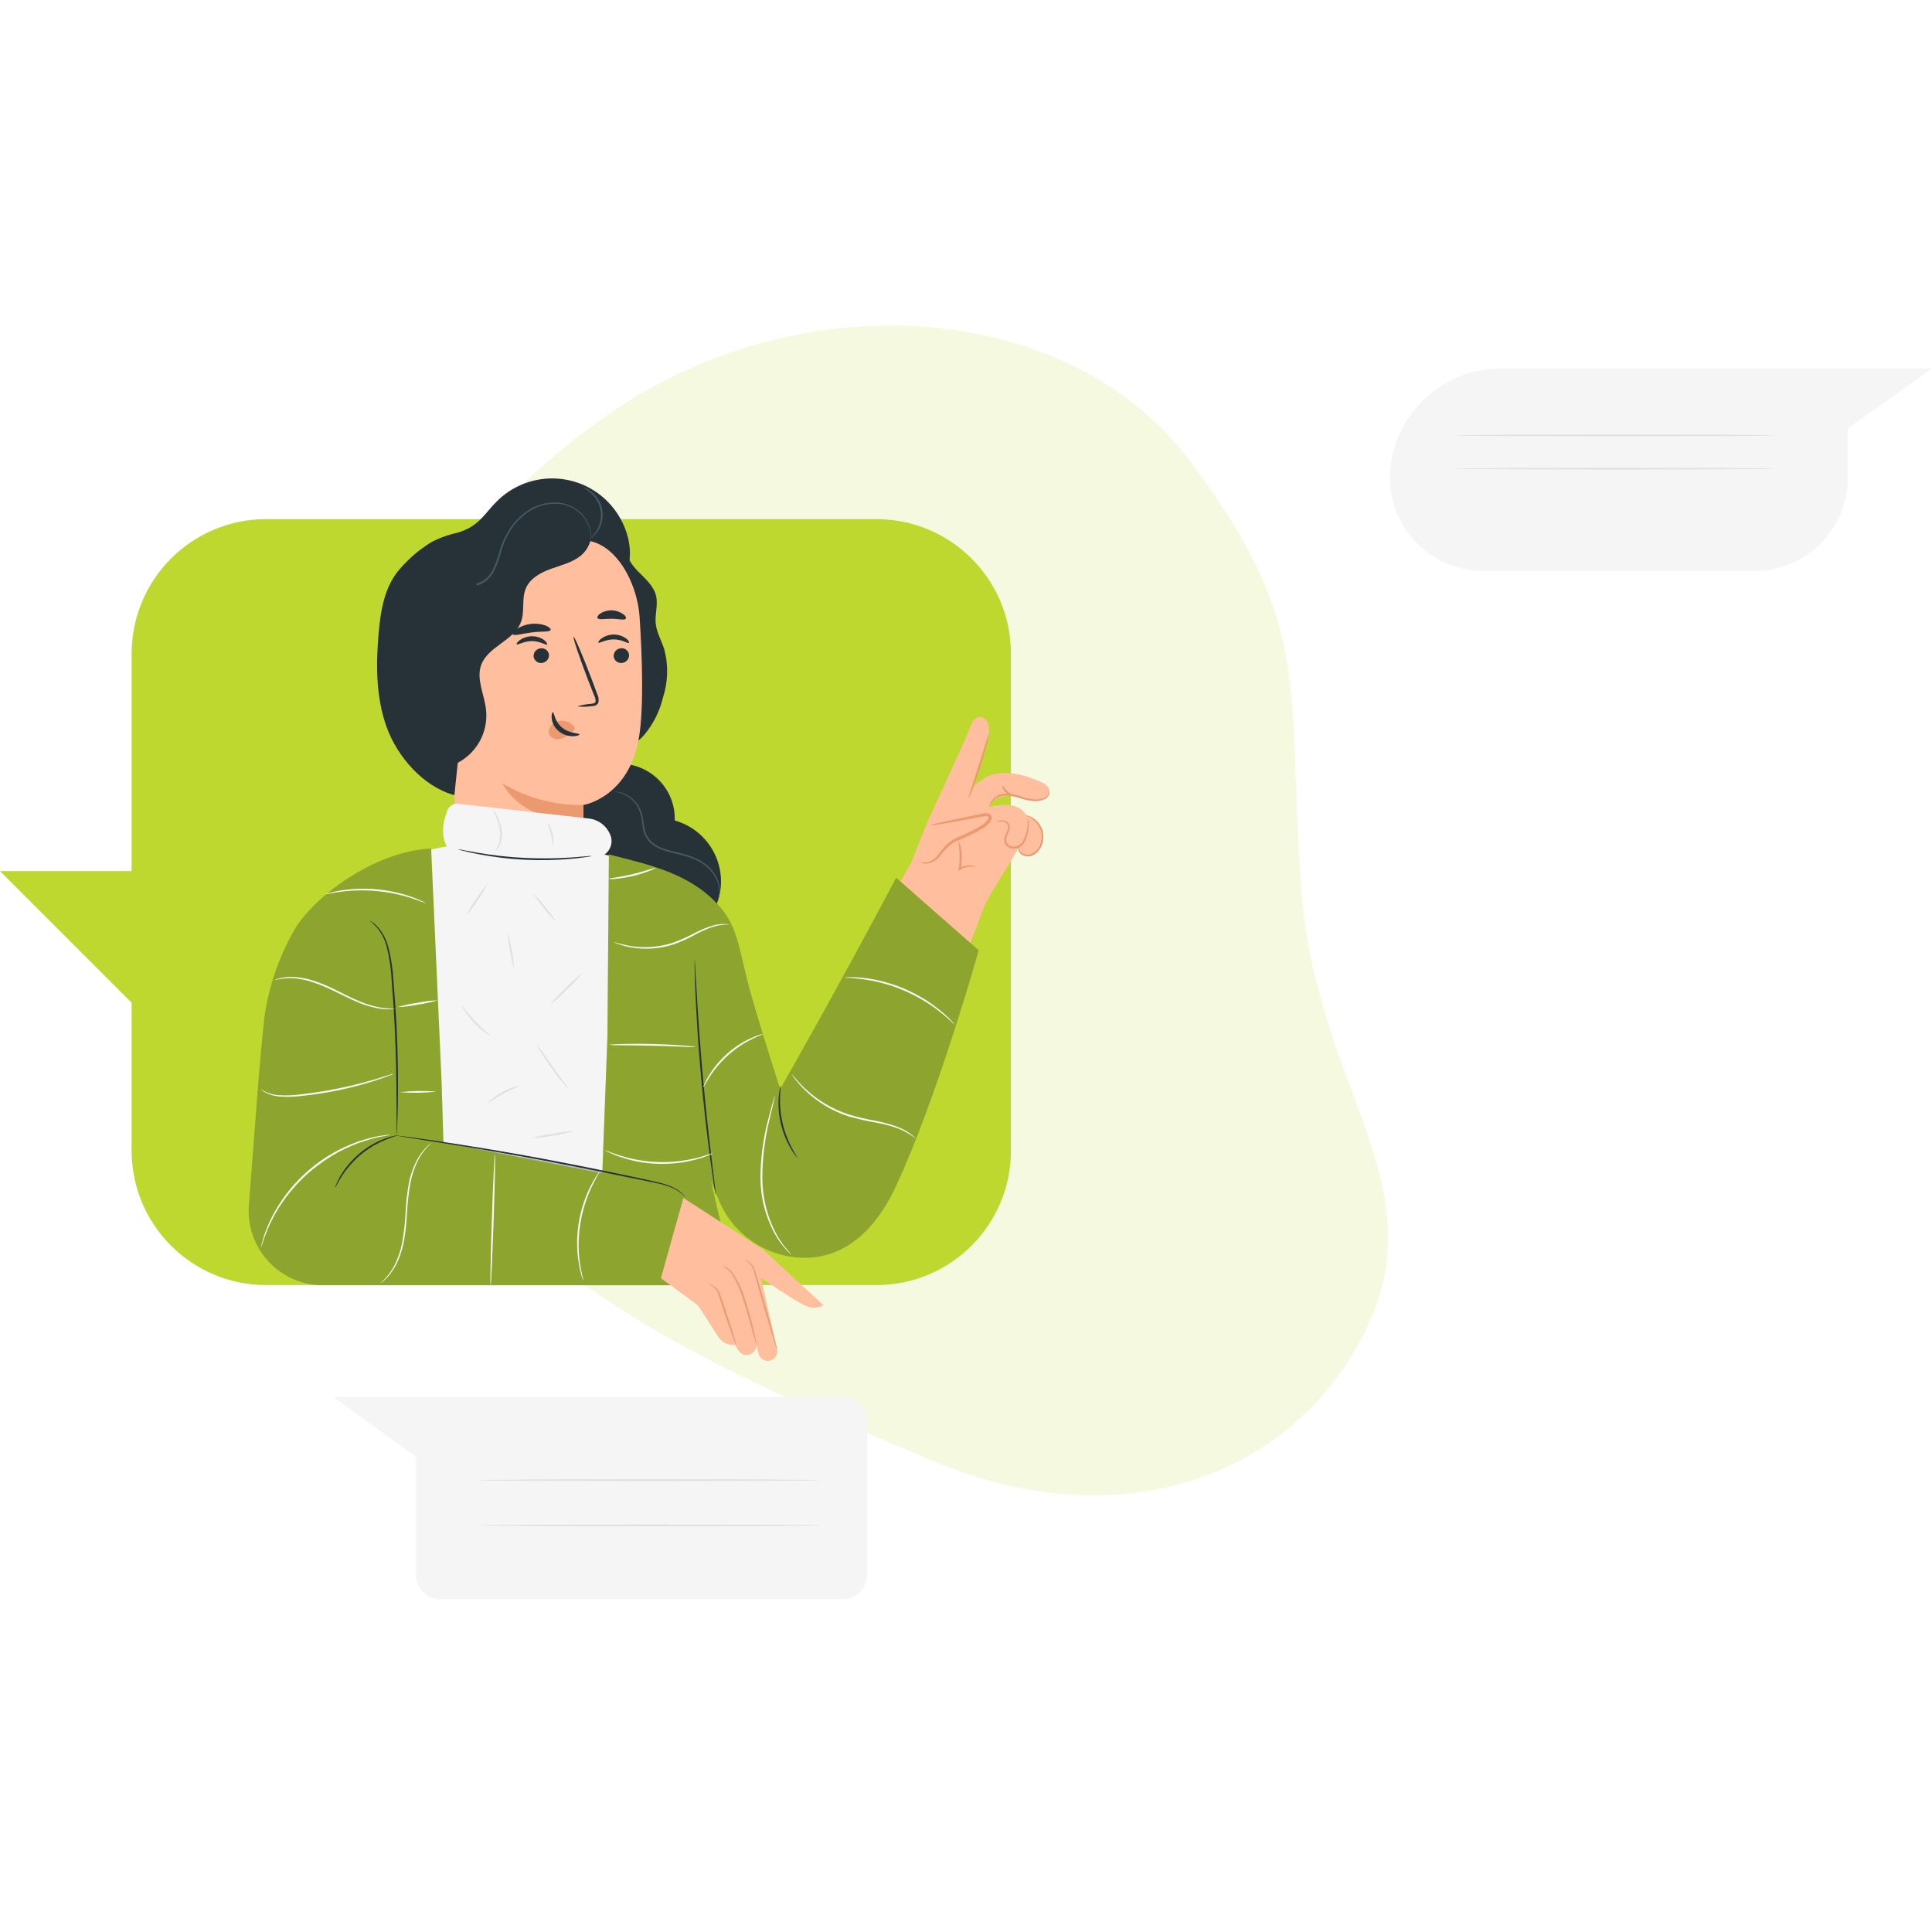
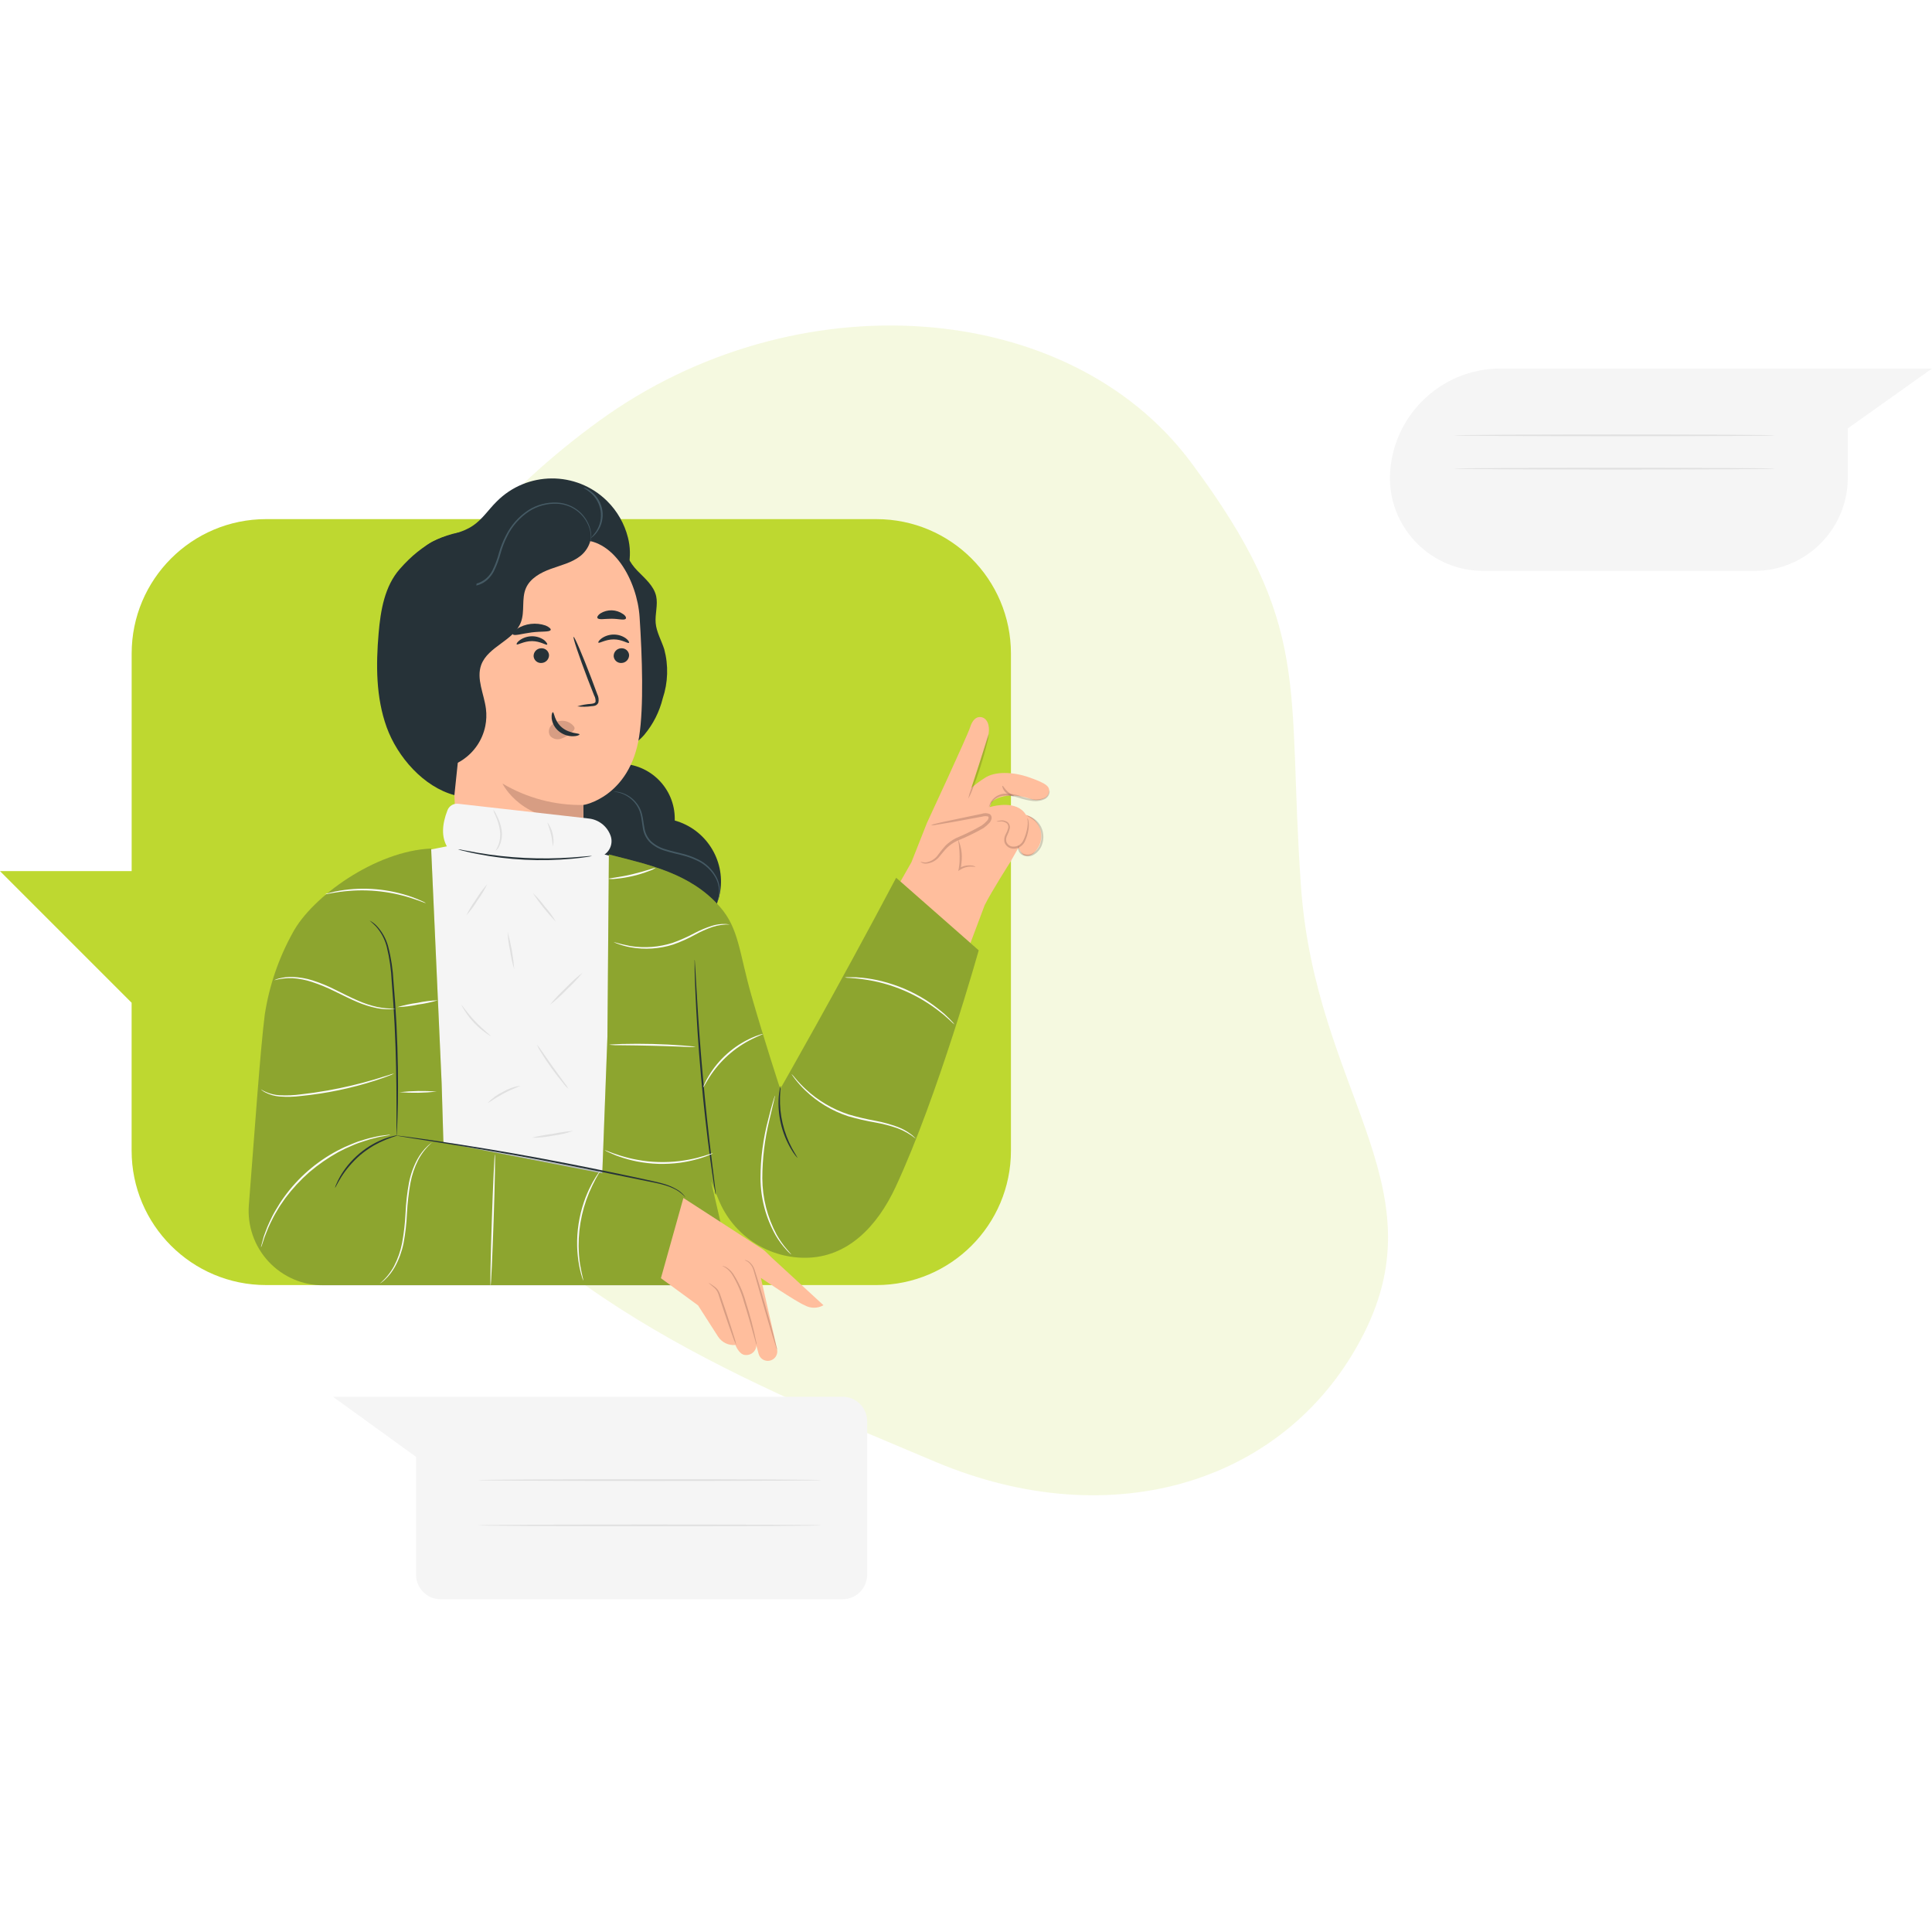
<svg xmlns="http://www.w3.org/2000/svg" fill="none" viewBox="0 0 184 184">
  <path fill="#BED830" d="M34.288 69.602s-5.797 18.763 5.43 36.462 32.383 25.986 49.357 33.152c16.969 7.163 33.705 1.927 40.839-12.251s-4.632-23.115-6.009-42.521c-1.373-19.406 1.19-24.75-10.475-40.408-11.669-15.662-37.702-17.491-56.35-3.968-18.645 13.527-22.8 29.534-22.8 29.534z" class="dynamic-color" opacity=".15" />
  <path fill="#F5F5F5" d="M142.992 35.098H184l-8.021 5.703v4.762c-.036 4.898-4.04 8.84-8.938 8.805H141.31c-4.898.036-8.902-3.907-8.938-8.805.043-5.822 4.798-10.508 10.62-10.465" />
  <path fill="#E0E0E0" d="M169.057 41.463c0 .046-6.828.082-15.288.082-8.459 0-15.287-.04-15.287-.082s6.828-.083 15.287-.083c8.46 0 15.288.036 15.288.083m0 3.169c0 .047-6.828.083-15.288.083-8.459 0-15.287-.04-15.287-.083s6.828-.082 15.287-.082c8.46 0 15.288.036 15.288.082" />
  <path fill="#F5F5F5" d="M80.241 133.031H31.722l7.903 5.718v11.22a2.337 2.337 0 0 0 2.34 2.339h38.28a2.34 2.34 0 0 0 2.343-2.339v-14.605a2.34 2.34 0 0 0-2.343-2.34v.007z" />
  <path fill="#E0E0E0" d="M78.222 140.963c0 .047-7.32.083-16.345.083s-16.344-.036-16.344-.083 7.317-.083 16.344-.083 16.345.036 16.345.083m0 4.309c0 .046-7.32.082-16.345.082s-16.344-.039-16.344-.082 7.317-.083 16.344-.083 16.345.04 16.345.083" />
  <path fill="#BED830" d="M83.472 49.44H25.347c-7.076 0-12.808 5.736-12.808 12.809v20.714H0l12.535 12.535v14.081c0 7.076 5.736 12.808 12.808 12.808h58.129c7.076 0 12.808-5.736 12.808-12.808v-47.33c0-7.076-5.736-12.808-12.808-12.808" class="dynamic-color" />
  <path fill="#263238" d="M59.725 51.63c-.367.952.265 1.987.977 2.723.712.737 1.567 1.43 1.79 2.426.183.838-.122 1.704-.047 2.56.075.854.546 1.656.816 2.49a8.13 8.13 0 0 1-.144 4.686 8.6 8.6 0 0 1-1.743 3.45 4.6 4.6 0 0 1-3.41 1.628 1.34 1.34 0 0 1-1.007-.367 1.67 1.67 0 0 1-.29-.895 87 87 0 0 1 0-19.711m2.371 22.116a5.237 5.237 0 0 1 5.225 5.246v.162a6.034 6.034 0 0 1 4.33 6.746c-.182.956-.61 1.865-.671 2.835-.065 1.06.327 2.092.517 3.134a9.9 9.9 0 0 1-.564 5.646c-.445 1.074-1.28 2.188-2.444 2.22a2.4 2.4 0 0 1-1.951-1.15 6.1 6.1 0 0 1-.787-2.22c-.503-2.545-.65-5.157-1.351-7.651-.701-2.498-2.07-4.953-4.324-6.218-1.25-.704-2.742-1.035-3.733-2.066a4.06 4.06 0 0 1-.734-4.194 5.34 5.34 0 0 1 3.188-2.976" />
  <path fill="#263238" d="M39.452 53.965c-.032-1.21 1.086-2.145 2.21-2.602 1.125-.456 2.376-.61 3.382-1.304.891-.597 1.484-1.531 2.239-2.275a7.443 7.443 0 0 1 10.53-.072 7.46 7.46 0 0 1 1.994 3.49c.435 1.721.137 3.755-1.222 4.902-1.574 1.326-3.903 1.031-5.93.618s-4.305-.82-5.99.366c-1.014.715-1.603 1.876-2.221 2.954-.622 1.075-1.398 2.171-2.573 2.58s-2.771-.298-2.814-1.534" />
  <path fill="#FFBE9D" d="M44.221 54.21a2.02 2.02 0 0 0-1.804 2.055l1.207 27.324c.054 3.227 4.77 5.038 8.227 4.956 3.49-.08 3.6-1.79 3.644-4.863.072-5.128.064-7.05.068-7.022.004.029 4.406-.744 5.308-6.508.446-2.857.295-7.55.043-11.385-.226-3.45-2.523-7.68-5.958-7.31l-10.731 2.75z" />
  <path fill="#263238" d="M59.915 62.393c0 .399-.313.73-.712.747a.7.7 0 0 1-.758-.64v-.01a.735.735 0 0 1 .712-.748.7.7 0 0 1 .758.64zm-.018-1.172c-.09.097-.65-.327-1.445-.327-.794 0-1.376.403-1.462.306-.043-.044.054-.216.305-.403.342-.24.751-.366 1.168-.363.413 0 .816.126 1.154.367.248.19.33.373.287.417zm-7.607 1.172c0 .399-.314.73-.712.747a.7.7 0 0 1-.759-.64v-.01a.735.735 0 0 1 .712-.748.7.7 0 0 1 .758.64zm-.177-1.007c-.09.097-.65-.327-1.445-.327-.794 0-1.376.403-1.459.306-.043-.043.047-.216.302-.403a2.05 2.05 0 0 1 1.168-.366c.413 0 .816.126 1.154.37.23.198.312.374.284.417h.003zm2.875 5.884q.636-.195 1.304-.238c.202-.021.396-.064.428-.201a1.06 1.06 0 0 0-.136-.6l-.604-1.542c-.837-2.196-1.445-4-1.351-4.032.093-.032.84 1.721 1.674 3.903l.579 1.552c.126.245.162.525.108.794a.52.52 0 0 1-.327.302 1.4 1.4 0 0 1-.327.047 5 5 0 0 1-1.348.018z" />
-   <path fill="#EB996E" d="M55.56 76.664a14.6 14.6 0 0 1-7.706-2.042s1.876 3.95 7.633 3.396l.072-1.358zm-.9-7.479a1.42 1.42 0 0 0-1.304-.525 1.3 1.3 0 0 0-.902.485.82.82 0 0 0-.057.946.96.96 0 0 0 1.038.262 3 3 0 0 0 1.01-.607.9.9 0 0 0 .23-.238.27.27 0 0 0 0-.298" />
+   <path fill="#3B1919" fill-opacity=".2" d="M55.56 76.664a14.6 14.6 0 0 1-7.706-2.042s1.876 3.95 7.633 3.396l.072-1.358zm-.9-7.479a1.42 1.42 0 0 0-1.304-.525 1.3 1.3 0 0 0-.902.485.82.82 0 0 0-.057.946.96.96 0 0 0 1.038.262 3 3 0 0 0 1.01-.607.9.9 0 0 0 .23-.238.27.27 0 0 0 0-.298" />
  <path fill="#263238" d="M52.656 67.83c.129 0 .133.855.873 1.463.74.607 1.657.514 1.664.65 0 .054-.205.169-.59.176a2.12 2.12 0 0 1-1.387-.478 1.88 1.88 0 0 1-.675-1.229c-.036-.384.06-.586.118-.586h-.003zm-.216-7.834c-.08.215-.873.115-1.8.233-.928.119-1.682.37-1.808.176-.054-.09.075-.298.38-.503a3.17 3.17 0 0 1 2.754-.327c.352.151.524.327.478.424h-.004zm7.152-1.068c-.14.176-.687 0-1.348 0s-1.215.123-1.34-.064c-.058-.09.028-.273.273-.442a1.96 1.96 0 0 1 2.163.06c.255.17.323.36.255.446z" />
  <path fill="#263238" d="M40.203 73.134a5.11 5.11 0 0 0 6.016-3.985c.108-.54.13-1.093.061-1.642-.176-1.416-.938-2.847-.449-4.187.65-1.765 3.127-2.307 3.784-4.075.381-1.025.04-2.225.471-3.228.406-.941 1.402-1.484 2.368-1.836.967-.352 2.006-.59 2.814-1.225.809-.637 1.32-1.823.794-2.71A54.2 54.2 0 0 0 43.496 53.3c-.938.353-1.926.777-2.483 1.607-.586.884-.557 2.023-.507 3.083.24 5.168-.546 10.005-.305 15.166" />
  <path fill="#455A64" d="M38.834 71.514a.3.3 0 0 1-.093-.03 1.3 1.3 0 0 1-.266-.128 1.9 1.9 0 0 1-.715-.845 2.8 2.8 0 0 1-.187-1.747 5.5 5.5 0 0 1 1.042-2.091 15.5 15.5 0 0 0 1.581-2.322c.234-.46.363-.966.381-1.48a5 5 0 0 0-.327-1.603 5 5 0 0 1-.341-1.736 3.9 3.9 0 0 1 1.868-3.14 4.44 4.44 0 0 1 1.894-.54c.64-.032 1.28-.14 1.894-.327a2.48 2.48 0 0 0 1.333-1.2 9 9 0 0 0 .63-1.7c.161-.56.384-1.11.65-1.628a6.2 6.2 0 0 1 2.156-2.422 4.7 4.7 0 0 1 2.728-.712c.797.04 1.556.352 2.149.88.445.4.776.91.96 1.478.118.356.165.733.132 1.103a1.8 1.8 0 0 1-.064.385 4 4 0 0 0 .032-.389c.014-.37-.04-.74-.162-1.085a3.375 3.375 0 0 0-3.055-2.257 4.55 4.55 0 0 0-2.648.712 6 6 0 0 0-2.095 2.372 8.5 8.5 0 0 0-.63 1.628 9.3 9.3 0 0 1-.65 1.728c-.15.288-.348.543-.582.77a2.4 2.4 0 0 1-.84.51 8 8 0 0 1-1.952.345 4.25 4.25 0 0 0-1.83.517 3.72 3.72 0 0 0-1.789 3 4.7 4.7 0 0 0 .327 1.683 5 5 0 0 1 .341 1.653 3.7 3.7 0 0 1-.402 1.542 15.3 15.3 0 0 1-1.61 2.332 5.4 5.4 0 0 0-1.046 2.041 2.8 2.8 0 0 0 .151 1.7c.14.341.377.633.68.848.218.112.352.144.348.158h.007z" />
  <path fill="#455A64" d="M55.552 46.433a.6.6 0 0 1 .227.068q.293.123.542.327a2.786 2.786 0 0 1 .568 3.81 2.4 2.4 0 0 1-.424.47c-.115.097-.187.14-.194.13q.275-.31.517-.65a2.81 2.81 0 0 0-.542-3.652 7 7 0 0 0-.694-.5zm12.74 39.477c.068-.197.122-.406.165-.61a2.8 2.8 0 0 0-.284-1.657 3.86 3.86 0 0 0-1.814-1.693 7.5 7.5 0 0 0-1.416-.503c-.507-.13-1.042-.237-1.582-.413a3.6 3.6 0 0 1-1.451-.795 2.42 2.42 0 0 1-.687-1.38c-.086-.485-.115-.941-.226-1.35a2.7 2.7 0 0 0-.525-1.036 2.97 2.97 0 0 0-1.39-.945c-.389-.115-.619-.115-.619-.137a.6.6 0 0 1 .165 0q.24.016.471.076a2.9 2.9 0 0 1 1.463.934c.27.313.464.68.568 1.075.115.427.15.891.244 1.358.065.492.298.953.65 1.305a3.44 3.44 0 0 0 1.388.75c.524.17 1.06.281 1.574.414.492.119.974.295 1.43.514a3.9 3.9 0 0 1 1.855 1.779 2.8 2.8 0 0 1 .24 1.721 2.2 2.2 0 0 1-.143.453 1 1 0 0 1-.08.144z" />
  <path fill="#263238" d="M43.276 75.726c-2.929-.78-5.43-3.634-6.454-6.476s-1.021-5.937-.762-8.945c.187-2.178.571-4.478 2.02-6.12 2.177-2.473 4.553-3.734 7.834-3.63" />
  <path fill="#F5F5F5" d="m60.285 82.065-2.713-.683c.61-.42.837-1.215.539-1.894a2.49 2.49 0 0 0-2.077-1.538l-12.38-1.398a.97.97 0 0 0-1.036.611c-.546 1.394-.564 2.548-.054 3.45h-.057l-2.386.474-4.047 35.697 26.504-1.24-2.29-33.48z" />
  <path fill="#263238" d="M56.386 81.519q-.245.07-.496.097c-.327.054-.79.108-1.37.165a31.9 31.9 0 0 1-9.073-.453 20 20 0 0 1-1.348-.302 2.5 2.5 0 0 1-.485-.143c.165.01.334.04.496.079.327.06.783.147 1.358.248 2.986.514 6.02.66 9.038.449a47 47 0 0 0 1.373-.112 3.4 3.4 0 0 1 .503-.028z" />
  <path fill="#E0E0E0" d="M44.408 87.193a10 10 0 0 1 .927-1.541c.313-.514.672-1 1.068-1.445a9.6 9.6 0 0 1-.931 1.542c-.31.513-.669.999-1.068 1.444zm8.542.604a18.7 18.7 0 0 1-2.22-2.764c.43.406.826.852 1.178 1.33.395.442.744.924 1.042 1.434m-3.967 4.535a10 10 0 0 1-.4-1.775 10 10 0 0 1-.233-1.804q.485 1.758.63 3.583zm6.519.284q-.692.859-1.502 1.603a14 14 0 0 1-1.628 1.48q.69-.854 1.502-1.602a15 15 0 0 1 1.628-1.48m-8.744 6.08a7.5 7.5 0 0 1-2.82-2.99c.046-.029.542.75 1.325 1.574.784.823 1.528 1.373 1.495 1.416m2.811 4.697c0 .047-.744.287-1.603.747-.86.46-1.484.938-1.517.899.41-.439.899-.794 1.441-1.05a4.6 4.6 0 0 1 1.679-.589zm4.567.302a3.2 3.2 0 0 1-.517-.557c-.302-.36-.701-.87-1.118-1.449a23 23 0 0 1-1.01-1.527 3.4 3.4 0 0 1-.36-.672c.173.183.328.388.46.604l1.05 1.495 1.068 1.477c.161.19.305.406.424.625zm.46 4.007a9.6 9.6 0 0 1-1.951.456 9.6 9.6 0 0 1-2.002.198 16 16 0 0 1 1.973-.367 18 18 0 0 1 1.977-.291zm-7.399-26.687c-.022 0 .133-.195.27-.54.165-.449.211-.934.143-1.408a5.5 5.5 0 0 0-.42-1.388 2.7 2.7 0 0 1-.22-.57c.137.154.248.333.327.524.238.442.4.916.478 1.409.08.503.011 1.02-.197 1.484a1.05 1.05 0 0 1-.374.489zm4.952-2.674c.467.647.658 1.452.525 2.239-.047 0-.054-.518-.202-1.132-.147-.615-.359-1.078-.323-1.104z" />
  <path fill="#FFBE9D" d="M74.473 103.775 86.8 82.122l1.484-3.755s3.845-8.262 4.111-9.11c.31-.978.852-1.053 1.204-.917.546.216.723 1.032.482 1.873-.083.29-1.578 4.83-1.578 4.83q.603-.522 1.276-.945c.945-.65 2.68-.618 4.287-.047s2.006.873 1.811 1.506a.84.84 0 0 1-.517.51 1.64 1.64 0 0 1-1.19.025c-2.583-.877-3.726.288-3.726.288l-.19.488s1.95-.621 3.043.26c.162.129.302.287.403.466a2.14 2.14 0 0 1 .794 3.598.895.895 0 0 1-.978.248 1.1 1.1 0 0 1-.366-.428 2 2 0 0 0-.176-.244l-.737 1.304s-1.811 2.828-2.465 4.15l-8.489 22.616a5.984 5.984 0 0 1-7.705 3.504c-.032-.014-.068-.025-.1-.039a5.99 5.99 0 0 1-3.005-8.532h.004z" />
  <path fill="#FFBE9D" d="M87.652 82.047a1.24 1.24 0 0 0 1.426-.248c.392-.338.65-.805 1.028-1.172 1.096-1.096 2.929-1.2 3.978-2.346.144-.158.277-.403.148-.579s-.363-.144-.557-.104l-5.042.999" />
-   <path fill="#EB996E" d="M88.633 78.593a2.3 2.3 0 0 1 .532-.161c.348-.087.855-.202 1.48-.327l2.2-.464.65-.133c.252-.09.525-.083.773.025.14.105.204.288.161.46a.86.86 0 0 1-.194.37 3.4 3.4 0 0 1-.567.5q-1.21.69-2.498 1.207a3.6 3.6 0 0 0-.956.65c-.262.252-.464.536-.683.78a1.81 1.81 0 0 1-1.337.752c-.388 0-.546-.19-.532-.194.17.057.349.086.525.079a1.76 1.76 0 0 0 1.186-.773 10 10 0 0 1 .668-.82 3.9 3.9 0 0 1 1.003-.721q1.263-.525 2.451-1.204a3.4 3.4 0 0 0 .514-.453c.144-.158.19-.352.09-.406a1.06 1.06 0 0 0-.55.014l-.65.119-2.21.406a95 95 0 0 1-1.496.248c-.18.043-.37.054-.557.04v.006zm5.559-1.713c.13-.303.327-.569.579-.78.284-.21.621-.328.977-.328.442 0 .884.076 1.305.216.428.144.87.248 1.319.302.377.043.758-.015 1.103-.17a.83.83 0 0 0 .47-.589.5.5 0 0 0 0-.276c-.017 0-.017.097-.067.262a.8.8 0 0 1-.457.489c-.33.122-.69.162-1.035.115a7 7 0 0 1-1.283-.327 4.3 4.3 0 0 0-1.347-.209 1.68 1.68 0 0 0-1.05.392 1.5 1.5 0 0 0-.438.615c-.083.19-.09.287-.076.29zm-.018-6.99a6 6 0 0 0-.305.901c-.19.622-.42 1.366-.676 2.185-.255.82-.503 1.556-.708 2.178a5.3 5.3 0 0 0-.273.91 5 5 0 0 0 .399-.867c.216-.546.489-1.304.762-2.163s.485-1.628.621-2.21q.134-.458.177-.938h-.004zm.716 8.348q.144.021.301 0a.9.9 0 0 1 .712.186.47.47 0 0 1 .111.457q-.077.301-.233.571c-.13.227-.173.493-.119.748.09.276.305.492.579.582.27.086.56.054.812-.08.23-.114.417-.301.535-.524.176-.37.299-.765.36-1.171.046-.273.046-.55 0-.823a.6.6 0 0 0-.112-.28c-.014 0 .025.103.043.29q.02.4-.068.791a4.5 4.5 0 0 1-.38 1.11 1.02 1.02 0 0 1-1.133.51.71.71 0 0 1-.46-.456.9.9 0 0 1 .1-.621c.101-.194.177-.406.23-.622a.62.62 0 0 0-.175-.575.93.93 0 0 0-.816-.169 1 1 0 0 0-.28.075z" />
-   <path fill="#EB996E" d="M97.013 80.516a.46.46 0 0 0-.054.27.8.8 0 0 0 .381.632c.342.194.759.194 1.096 0 .403-.23.698-.61.827-1.053a2.2 2.2 0 0 0 0-1.34 2.05 2.05 0 0 0-.6-.91 2 2 0 0 0-.626-.38.6.6 0 0 0-.265-.058q.435.212.801.532c.557.542.758 1.355.514 2.095a1.66 1.66 0 0 1-.733.96.98.98 0 0 1-.938.025.8.8 0 0 1-.381-.529 3 3 0 0 1-.018-.244zm-4.103 2.041a.8.8 0 0 0-.436-.133 1.8 1.8 0 0 0-1.132.273l.14.094q.067-.32.09-.65a4.1 4.1 0 0 0-.327-2.2c.126.722.173 1.452.14 2.181a6 6 0 0 1-.079.622l-.04.209.177-.119a1.9 1.9 0 0 1 1.024-.306c.27.004.431.054.439.03h-.004zm2.565-7.716c-.054 0 .018.392.367.69.348.299.733.328.733.274s-.31-.148-.604-.414c-.295-.266-.435-.568-.489-.546h-.003z" />
+   <path fill="#3B1919" fill-opacity=".2" d="M88.633 78.593a2.3 2.3 0 0 1 .532-.161c.348-.087.855-.202 1.48-.327l2.2-.464.65-.133c.252-.09.525-.083.773.025.14.105.204.288.161.46a.86.86 0 0 1-.194.37 3.4 3.4 0 0 1-.567.5q-1.21.69-2.498 1.207a3.6 3.6 0 0 0-.956.65c-.262.252-.464.536-.683.78a1.81 1.81 0 0 1-1.337.752c-.388 0-.546-.19-.532-.194.17.057.349.086.525.079a1.76 1.76 0 0 0 1.186-.773 10 10 0 0 1 .668-.82 3.9 3.9 0 0 1 1.003-.721q1.263-.525 2.451-1.204a3.4 3.4 0 0 0 .514-.453c.144-.158.19-.352.09-.406a1.06 1.06 0 0 0-.55.014l-.65.119-2.21.406a95 95 0 0 1-1.496.248c-.18.043-.37.054-.557.04v.006zm5.559-1.713c.13-.303.327-.569.579-.78.284-.21.621-.328.977-.328.442 0 .884.076 1.305.216.428.144.87.248 1.319.302.377.043.758-.015 1.103-.17a.83.83 0 0 0 .47-.589.5.5 0 0 0 0-.276c-.017 0-.017.097-.067.262a.8.8 0 0 1-.457.489c-.33.122-.69.162-1.035.115a7 7 0 0 1-1.283-.327 4.3 4.3 0 0 0-1.347-.209 1.68 1.68 0 0 0-1.05.392 1.5 1.5 0 0 0-.438.615c-.083.19-.09.287-.076.29zm-.018-6.99a6 6 0 0 0-.305.901c-.19.622-.42 1.366-.676 2.185-.255.82-.503 1.556-.708 2.178a5.3 5.3 0 0 0-.273.91 5 5 0 0 0 .399-.867c.216-.546.489-1.304.762-2.163s.485-1.628.621-2.21q.134-.458.177-.938h-.004zm.716 8.348q.144.021.301 0a.9.9 0 0 1 .712.186.47.47 0 0 1 .111.457q-.077.301-.233.571c-.13.227-.173.493-.119.748.09.276.305.492.579.582.27.086.56.054.812-.08.23-.114.417-.301.535-.524.176-.37.299-.765.36-1.171.046-.273.046-.55 0-.823a.6.6 0 0 0-.112-.28c-.014 0 .025.103.043.29q.02.4-.068.791a4.5 4.5 0 0 1-.38 1.11 1.02 1.02 0 0 1-1.133.51.71.71 0 0 1-.46-.456.9.9 0 0 1 .1-.621c.101-.194.177-.406.23-.622a.62.62 0 0 0-.175-.575.93.93 0 0 0-.816-.169 1 1 0 0 0-.28.075z" />
+   <path fill="#3B1919" fill-opacity=".2" d="M97.013 80.516a.46.46 0 0 0-.054.27.8.8 0 0 0 .381.632c.342.194.759.194 1.096 0 .403-.23.698-.61.827-1.053a2.2 2.2 0 0 0 0-1.34 2.05 2.05 0 0 0-.6-.91 2 2 0 0 0-.626-.38.6.6 0 0 0-.265-.058q.435.212.801.532c.557.542.758 1.355.514 2.095a1.66 1.66 0 0 1-.733.96.98.98 0 0 1-.938.025.8.8 0 0 1-.381-.529 3 3 0 0 1-.018-.244zm-4.103 2.041a.8.8 0 0 0-.436-.133 1.8 1.8 0 0 0-1.132.273l.14.094q.067-.32.09-.65a4.1 4.1 0 0 0-.327-2.2c.126.722.173 1.452.14 2.181a6 6 0 0 1-.079.622l-.04.209.177-.119a1.9 1.9 0 0 1 1.024-.306c.27.004.431.054.439.03h-.004zm2.565-7.716c-.054 0 .018.392.367.69.348.299.733.328.733.274s-.31-.148-.604-.414c-.295-.266-.435-.568-.489-.546h-.003z" />
  <path fill="#BED830" d="m56.99 121.744 12.894.125-2.163-9.358.726 1.765a8.88 8.88 0 0 0 8.222 5.513c4.079 0 6.9-3.037 8.621-6.732 4.033-8.639 7.921-22.55 7.921-22.55l-7.863-6.911c-5.692 10.767-11.04 20.114-11.04 20.114s-1.542-4.697-2.739-8.884c-1.196-4.186-1.185-6.386-3.015-8.474-2.82-3.213-6.828-4.01-10.565-4.974l-.14 17.38-.863 22.978" class="dynamic-color" />
  <path fill="#BED830" d="m42.23 108.813 23.485 4.554 1.143 9.02H30.856a7.09 7.09 0 0 1-7.155-7.655c.517-6.576 1.078-14.677 1.51-18.102a23.4 23.4 0 0 1 2.659-7.809c1.818-3.421 7.877-7.809 13.189-8.032l1.002 22.371" class="dynamic-color" />
  <g fill="#15282E" opacity=".29">
    <path d="m56.99 121.744 12.894.125-2.163-9.358.726 1.765a8.88 8.88 0 0 0 8.222 5.513c4.079 0 6.9-3.037 8.621-6.732 4.033-8.639 7.921-22.55 7.921-22.55l-7.863-6.911c-5.692 10.767-11.04 20.114-11.04 20.114s-1.542-4.697-2.739-8.884c-1.193-4.186-1.185-6.386-3.015-8.474-2.82-3.213-6.828-4.01-10.565-4.974l-.14 17.38-.863 22.978" />
    <path d="m42.23 108.813 21.182 3.885a2.21 2.21 0 0 1 1.764 1.721l1.678 7.993H30.857a7.09 7.09 0 0 1-7.155-7.655c.517-6.576 1.078-14.677 1.51-18.101a23.4 23.4 0 0 1 2.659-7.81c1.818-3.42 7.877-7.809 13.189-8.032l1.002 22.371" />
  </g>
  <path fill="#263238" d="M37.76 108.141a1 1 0 0 1 0-.215v-2.89c0-1.908-.036-4.553-.18-7.457a133 133 0 0 0-.273-4.097 17 17 0 0 0-.471-3.302 4.64 4.64 0 0 0-1.035-1.952 8 8 0 0 0-.6-.553c.248.126.474.294.668.496a4.6 4.6 0 0 1 1.1 1.973c.284 1.089.453 2.21.507 3.338.107 1.258.208 2.645.284 4.1.147 2.93.165 5.56.133 7.483-.019.956-.047 1.732-.069 2.275l-.036.614q-.001.097-.025.187zm27.503 5.876a3.5 3.5 0 0 0-.856-.694 5.6 5.6 0 0 0-1.2-.478c-.485-.14-1.053-.248-1.682-.373-2.512-.514-5.976-1.226-9.81-1.952a326 326 0 0 0-9.859-1.703l-2.997-.475-.816-.136a2 2 0 0 1-.283-.058c.093 0 .19.011.287.025l.82.105c.711.093 1.735.237 3.004.427 2.533.381 6.03.938 9.872 1.657 3.845.719 7.306 1.448 9.807 1.987.626.137 1.197.256 1.682.403a5.3 5.3 0 0 1 1.207.514q.369.206.651.521c.05.05.093.108.137.165l.04.072-.008-.011z" />
  <path fill="#263238" d="M37.831 108.141c0 .029-.434.13-1.1.403q-.587.243-1.142.557c-.442.266-.866.56-1.265.891a10 10 0 0 0-1.078 1.092 9 9 0 0 0-.748 1.021c-.384.615-.557 1.031-.59 1.017q.032-.156.102-.302a7 7 0 0 1 .384-.78q.324-.557.733-1.06a8.5 8.5 0 0 1 2.404-2.023 8 8 0 0 1 1.168-.536q.409-.148.834-.244.146-.042.302-.047zm30.325 5.624a1 1 0 0 1-.047-.226q-.038-.245-.105-.65c-.09-.561-.208-1.377-.348-2.383a185 185 0 0 1-.884-7.896c-.28-3.09-.446-5.893-.536-7.924a92 92 0 0 1-.082-2.404v-.65a1.2 1.2 0 0 1 0-.23q.026.111.025.23l.043.65c.036.586.08 1.401.14 2.4a248 248 0 0 0 1.423 15.812c.119.997.22 1.805.295 2.387.029.273.054.485.076.651a1 1 0 0 1 .01.237h-.01zm7.787-3.496a2 2 0 0 1-.187-.216 6 6 0 0 1-.435-.65 8.6 8.6 0 0 1-1.157-4.931 6 6 0 0 1 .104-.773q.017-.141.072-.276c.03 0-.032.402-.054 1.053a9.7 9.7 0 0 0 1.143 4.88c.306.564.54.891.514.913" />
  <path fill="#FAFAFA" d="M37.666 96.055a.5.5 0 0 1-.118.025 3 3 0 0 1-.356.036 5.5 5.5 0 0 1-1.305-.104 9.5 9.5 0 0 1-1.85-.578c-.676-.28-1.388-.65-2.139-1.01-.7-.352-1.427-.65-2.17-.899a7.4 7.4 0 0 0-1.866-.366 6 6 0 0 0-1.746.197.4.4 0 0 1 .111-.053q.155-.07.327-.112a4.6 4.6 0 0 1 1.305-.147c.647.021 1.293.13 1.912.327q1.13.364 2.192.905c.75.37 1.459.737 2.124 1.017a9.5 9.5 0 0 0 1.815.604 8 8 0 0 0 1.764.162zm4.036-.79a12 12 0 0 1-1.912.41c-.64.14-1.297.219-1.951.244a12 12 0 0 1 1.912-.41c.64-.14 1.297-.22 1.95-.244m-4.182 6.982c-.148.083-.31.151-.471.205-.31.119-.762.284-1.323.464a34 34 0 0 1-7.022 1.459q-1.04.135-2.088.054c-.47-.04-.93-.169-1.35-.388a2 2 0 0 1-.328-.209.6.6 0 0 1-.1-.09c.143.09.298.169.452.241.42.191.874.302 1.337.327q1.035.053 2.06-.09a38 38 0 0 0 2.515-.363 42 42 0 0 0 4.489-1.056c.564-.169 1.02-.327 1.336-.413a3.5 3.5 0 0 1 .496-.144v.007zm4.075 1.715a19 19 0 0 1-3.547.057 18.5 18.5 0 0 1 3.547-.057m-16.736 14.817a.6.6 0 0 1 .036-.176c.032-.13.079-.292.13-.489l.096-.352c.043-.126.097-.263.148-.406.115-.335.251-.658.402-.978l.266-.557c.093-.194.216-.385.327-.586.248-.427.51-.841.801-1.24a14.8 14.8 0 0 1 5.064-4.406q.654-.348 1.34-.621c.216-.079.421-.176.622-.245l.59-.183q.507-.16 1.028-.266c.15-.032.294-.068.424-.09l.366-.046.5-.062a.7.7 0 0 1 .176 0 .7.7 0 0 1-.173.044l-.492.093-.36.061-.42.104a9 9 0 0 0-1.01.288l-.578.194c-.202.068-.403.162-.615.248q-.676.28-1.319.625a17 17 0 0 0-2.749 1.905 16.4 16.4 0 0 0-2.275 2.458c-.295.424-.582.819-.805 1.222-.111.197-.237.384-.327.575l-.273.546a10 10 0 0 0-.424.978c-.054.143-.111.276-.158.399l-.112.344-.158.478a.7.7 0 0 1-.06.137h-.008zm16.308-9.991a5.8 5.8 0 0 0-1.333 1.678 8.1 8.1 0 0 0-.747 2.211 24 24 0 0 0-.327 2.857c-.04.963-.148 1.926-.327 2.878a8 8 0 0 1-.816 2.228 5 5 0 0 1-.978 1.254q-.157.145-.341.274a.7.7 0 0 1-.13.079 5.7 5.7 0 0 0 1.359-1.661c.36-.693.618-1.43.769-2.199.172-.945.284-1.898.327-2.857q.064-1.452.327-2.882c.151-.78.42-1.531.794-2.232a5.1 5.1 0 0 1 .978-1.269q.15-.144.327-.273a.6.6 0 0 1 .122-.079v-.007zm5.556 13.66c-.046 0 0-2.803.119-6.257.118-3.453.244-6.253.291-6.253s0 2.803-.119 6.26c-.118 3.457-.244 6.253-.29 6.25m8.829-.485a2.4 2.4 0 0 1-.144-.406 5 5 0 0 1-.133-.489c-.043-.191-.1-.41-.136-.651a12 12 0 0 1-.173-1.735 12.2 12.2 0 0 1 .65-4.216c.188-.55.418-1.089.687-1.606.108-.227.23-.414.327-.582q.124-.223.273-.428c.072-.122.159-.241.26-.345.028.014-.328.521-.752 1.409a12.95 12.95 0 0 0-1.304 5.76c.007.575.05 1.154.133 1.722.165.97.344 1.556.316 1.567h.003zM40.56 86.015c0 .025-.515-.198-1.36-.471a15.4 15.4 0 0 0-6.828-.604c-.876.118-1.415.259-1.419.23.115-.058.24-.097.367-.119q.51-.14 1.035-.226a13.86 13.86 0 0 1 6.889.607c.334.115.657.252.977.4.119.046.237.107.342.183zm25.694 13.692a9 9 0 0 1-1.207-.018 184 184 0 0 0-5.822-.14 8.5 8.5 0 0 1-1.208-.044q.159-.039.327-.04c.209 0 .51-.028.885-.039a56 56 0 0 1 2.914 0 55 55 0 0 1 2.929.148c.37.028.672.054.877.079q.15.01.302.054zm6.422-1.237c0 .03-.406.17-1.038.482a10.17 10.17 0 0 0-4.065 3.622c-.384.597-.567.992-.596.978q.028-.153.104-.295a6 6 0 0 1 .392-.751 9 9 0 0 1 1.775-2.149 9.1 9.1 0 0 1 2.34-1.516q.386-.173.79-.302.145-.053.306-.069zm-3.169-10.421a4.8 4.8 0 0 0-1.653.233 11 11 0 0 0-1.668.744q-.993.55-2.063.927a8.5 8.5 0 0 1-4.075.266 7.3 7.3 0 0 1-1.2-.327 2.6 2.6 0 0 1-.42-.18 18 18 0 0 0 1.627.392c1.34.209 2.71.104 4.004-.309a15 15 0 0 0 2.048-.906 10 10 0 0 1 1.7-.715 3.8 3.8 0 0 1 1.236-.176c.108 0 .216.014.327.032q.143.017.137.03v-.012m-1.625 21.8a1.6 1.6 0 0 1-.38.176 5 5 0 0 1-.46.173c-.184.061-.389.136-.619.194-.542.151-1.096.269-1.66.345q-1.029.135-2.07.108a13 13 0 0 1-2.06-.234 13 13 0 0 1-1.627-.446c-.234-.071-.428-.158-.604-.233q-.265-.112-.45-.198a2 2 0 0 1-.366-.201c0-.029.55.234 1.46.517.531.166 1.074.306 1.627.403 1.344.252 2.72.291 4.08.122a14 14 0 0 0 1.645-.305c.92-.241 1.47-.464 1.477-.432h.004zm7.475 9.628a.6.6 0 0 1-.125-.104 3 3 0 0 1-.328-.327 8 8 0 0 1-1.027-1.38 11.2 11.2 0 0 1-1.449-5.449c0-1.893.252-3.787.74-5.617.177-.704.328-1.268.446-1.656l.137-.446c.036-.118.054-.154.057-.151q-.001.082-.025.158-.038.183-.104.457c-.097.42-.234.977-.395 1.667a23.6 23.6 0 0 0-.683 5.585c.01 1.879.481 3.727 1.37 5.383.28.496.603.963.977 1.395.258.312.42.471.41.485m11.837-11.047a6.4 6.4 0 0 0-1.721-.978 13.5 13.5 0 0 0-2.081-.543 23 23 0 0 1-2.602-.596 10.7 10.7 0 0 1-4.118-2.48q-.53-.513-.978-1.096c-.108-.136-.176-.251-.233-.327-.058-.075-.076-.115-.069-.118.126.125.245.262.353.402q.468.557 1.002 1.049a11.1 11.1 0 0 0 4.086 2.401q1.273.372 2.573.604c.716.136 1.413.334 2.096.582.46.172.89.417 1.282.715q.157.117.302.266c.083.076.115.108.108.111zm3.723-10.853q-.188-.135-.348-.302c-.108-.101-.237-.227-.4-.363-.16-.137-.326-.302-.546-.457a15.05 15.05 0 0 0-7.479-3.198c-.261-.043-.495-.058-.707-.08a11 11 0 0 0-.535-.042c-.151 0-.31-.015-.46-.043.15-.022.305-.033.46-.022q.63-.016 1.257.054c.618.068 1.233.176 1.837.327.74.187 1.466.435 2.17.73q1.052.457 2.024 1.067.787.507 1.505 1.11c.187.147.367.313.532.482.133.118.263.251.381.384q.17.162.306.356h.007zM62.452 82.647c-.19.126-.399.23-.618.298q-.77.304-1.578.49-.803.187-1.628.261a2.4 2.4 0 0 1-.682 0c0-.053 1.031-.136 2.275-.434 1.243-.299 2.21-.658 2.231-.608h-.003z" />
  <path fill="#FFBE9D" d="M73.992 128.453a.902.902 0 0 1-.996 1.143.9.9 0 0 1-.744-.651l-.276-1.02h.043a.952.952 0 0 1-1.06 1.117c-.428 0-.795-.621-.917-.948a1.77 1.77 0 0 1-1.653-.795l-1.908-2.979-3.536-2.587 2.141-7.641 7.608 4.924c.302.237.345.327.82.773l4.912 4.517c-.557.32-1.243.32-1.8 0-.776-.309-4.162-2.602-4.162-2.602l1.528 6.717" />
-   <path fill="#EB996E" d="M67.483 122.171c.08.04.151.083.227.133l.255.176c.119.076.234.166.327.273.111.13.198.281.262.439q.087.257.184.532l.416 1.225c.292.873.543 1.66.72 2.235q.165.46.25.938a6 6 0 0 1-.366-.905c-.205-.564-.478-1.348-.769-2.214q-.211-.654-.402-1.225c-.058-.187-.112-.367-.17-.536a1.4 1.4 0 0 0-.215-.413 1.8 1.8 0 0 0-.28-.273l-.237-.198c-.14-.111-.205-.176-.198-.183h.004zm4.579 5.937a1.5 1.5 0 0 1-.108-.327l-.244-.873c-.209-.737-.485-1.754-.841-2.861a10.3 10.3 0 0 0-1.172-2.71 2.3 2.3 0 0 0-.621-.618c-.177-.107-.295-.143-.292-.161q.047-.001.087.014.119.032.237.086c.273.151.503.36.686.608a9.4 9.4 0 0 1 1.233 2.727 36 36 0 0 1 .988 3.77q.048.167.043.341v.008zm1.962.46a1.4 1.4 0 0 1-.133-.341c-.079-.263-.18-.575-.302-.949a201 201 0 0 1-.93-3.148c-.356-1.233-.651-2.308-.895-3.156a1.53 1.53 0 0 0-.521-.794 2 2 0 0 0-.328-.169.2.2 0 0 1 .097 0 1 1 0 0 1 .26.108c.287.194.495.482.596.812.27.805.582 1.916.941 3.148a142 142 0 0 1 .884 3.163c.097.381.18.701.248.977q.059.174.08.353h.003z" />
+   <path fill="#3B1919" fill-opacity=".2" d="M67.483 122.171c.08.04.151.083.227.133l.255.176c.119.076.234.166.327.273.111.13.198.281.262.439q.087.257.184.532l.416 1.225c.292.873.543 1.66.72 2.235q.165.46.25.938a6 6 0 0 1-.366-.905c-.205-.564-.478-1.348-.769-2.214q-.211-.654-.402-1.225c-.058-.187-.112-.367-.17-.536a1.4 1.4 0 0 0-.215-.413 1.8 1.8 0 0 0-.28-.273l-.237-.198c-.14-.111-.205-.176-.198-.183h.004zm4.579 5.937a1.5 1.5 0 0 1-.108-.327l-.244-.873c-.209-.737-.485-1.754-.841-2.861a10.3 10.3 0 0 0-1.172-2.71 2.3 2.3 0 0 0-.621-.618c-.177-.107-.295-.143-.292-.161q.047-.001.087.014.119.032.237.086c.273.151.503.36.686.608a9.4 9.4 0 0 1 1.233 2.727 36 36 0 0 1 .988 3.77q.048.167.043.341v.008zm1.962.46a1.4 1.4 0 0 1-.133-.341c-.079-.263-.18-.575-.302-.949a201 201 0 0 1-.93-3.148c-.356-1.233-.651-2.308-.895-3.156a1.53 1.53 0 0 0-.521-.794 2 2 0 0 0-.328-.169.2.2 0 0 1 .097 0 1 1 0 0 1 .26.108c.287.194.495.482.596.812.27.805.582 1.916.941 3.148a142 142 0 0 1 .884 3.163c.097.381.18.701.248.977q.059.174.08.353h.003z" />
</svg>
